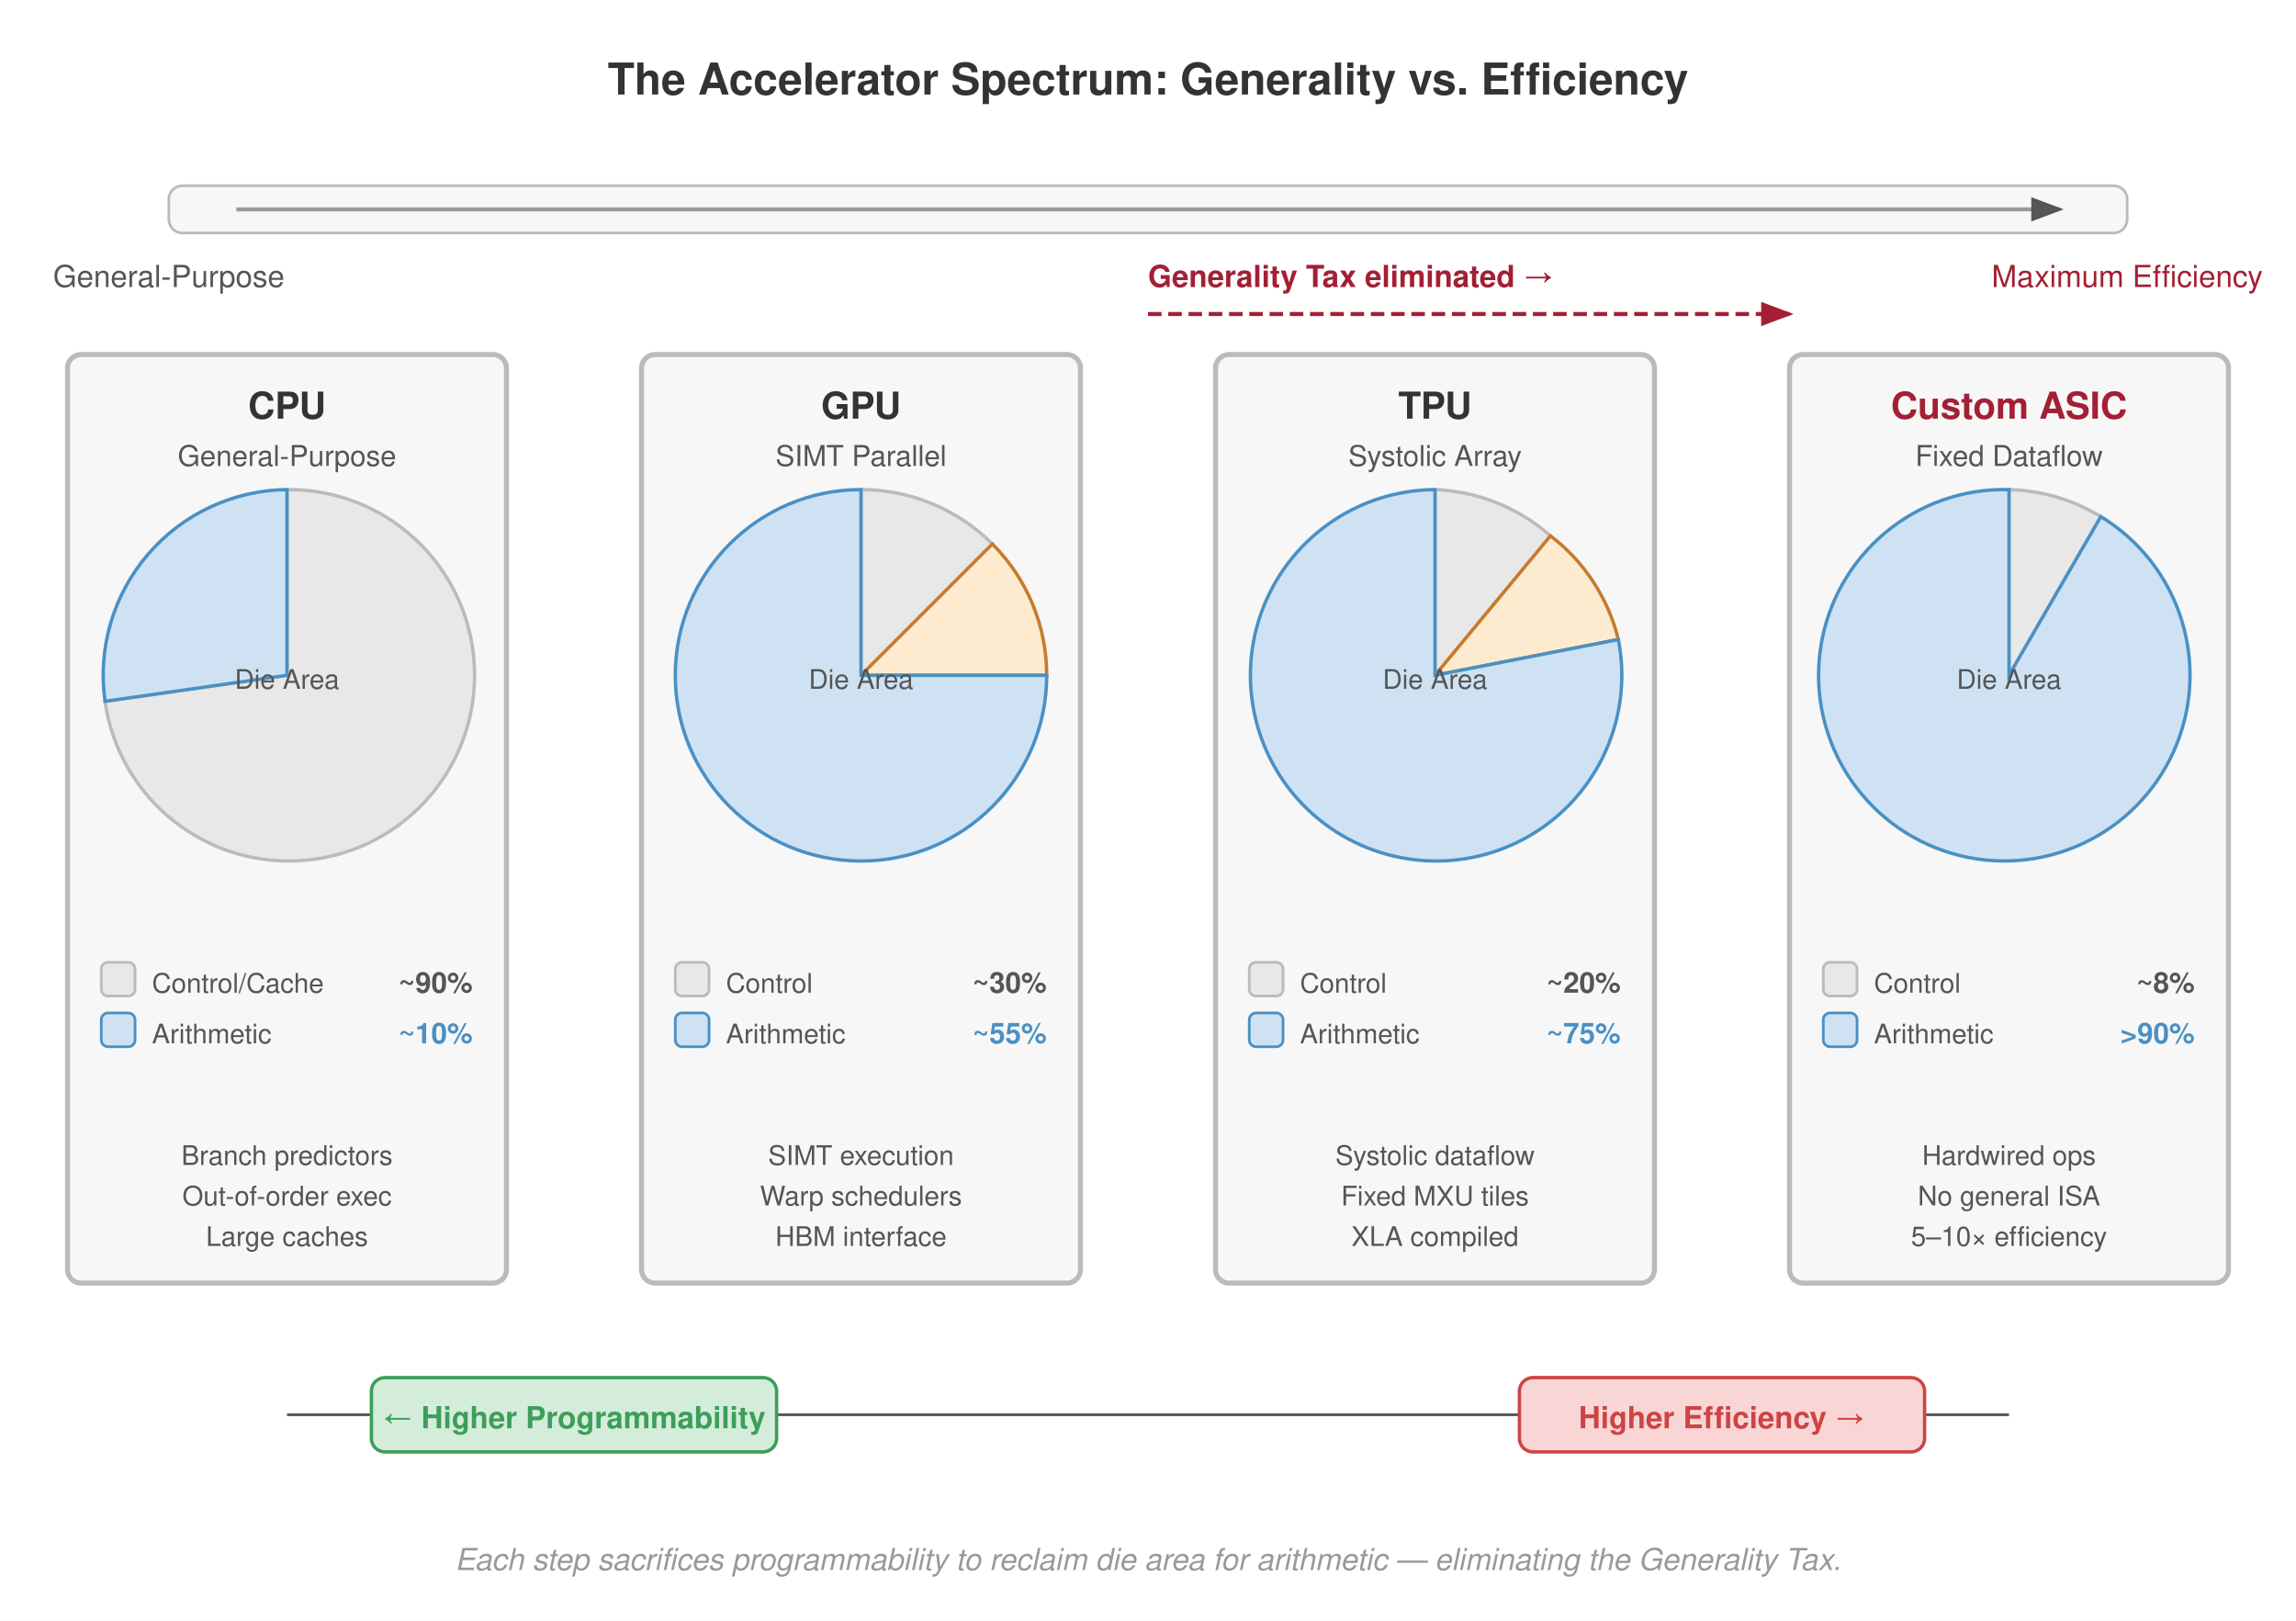
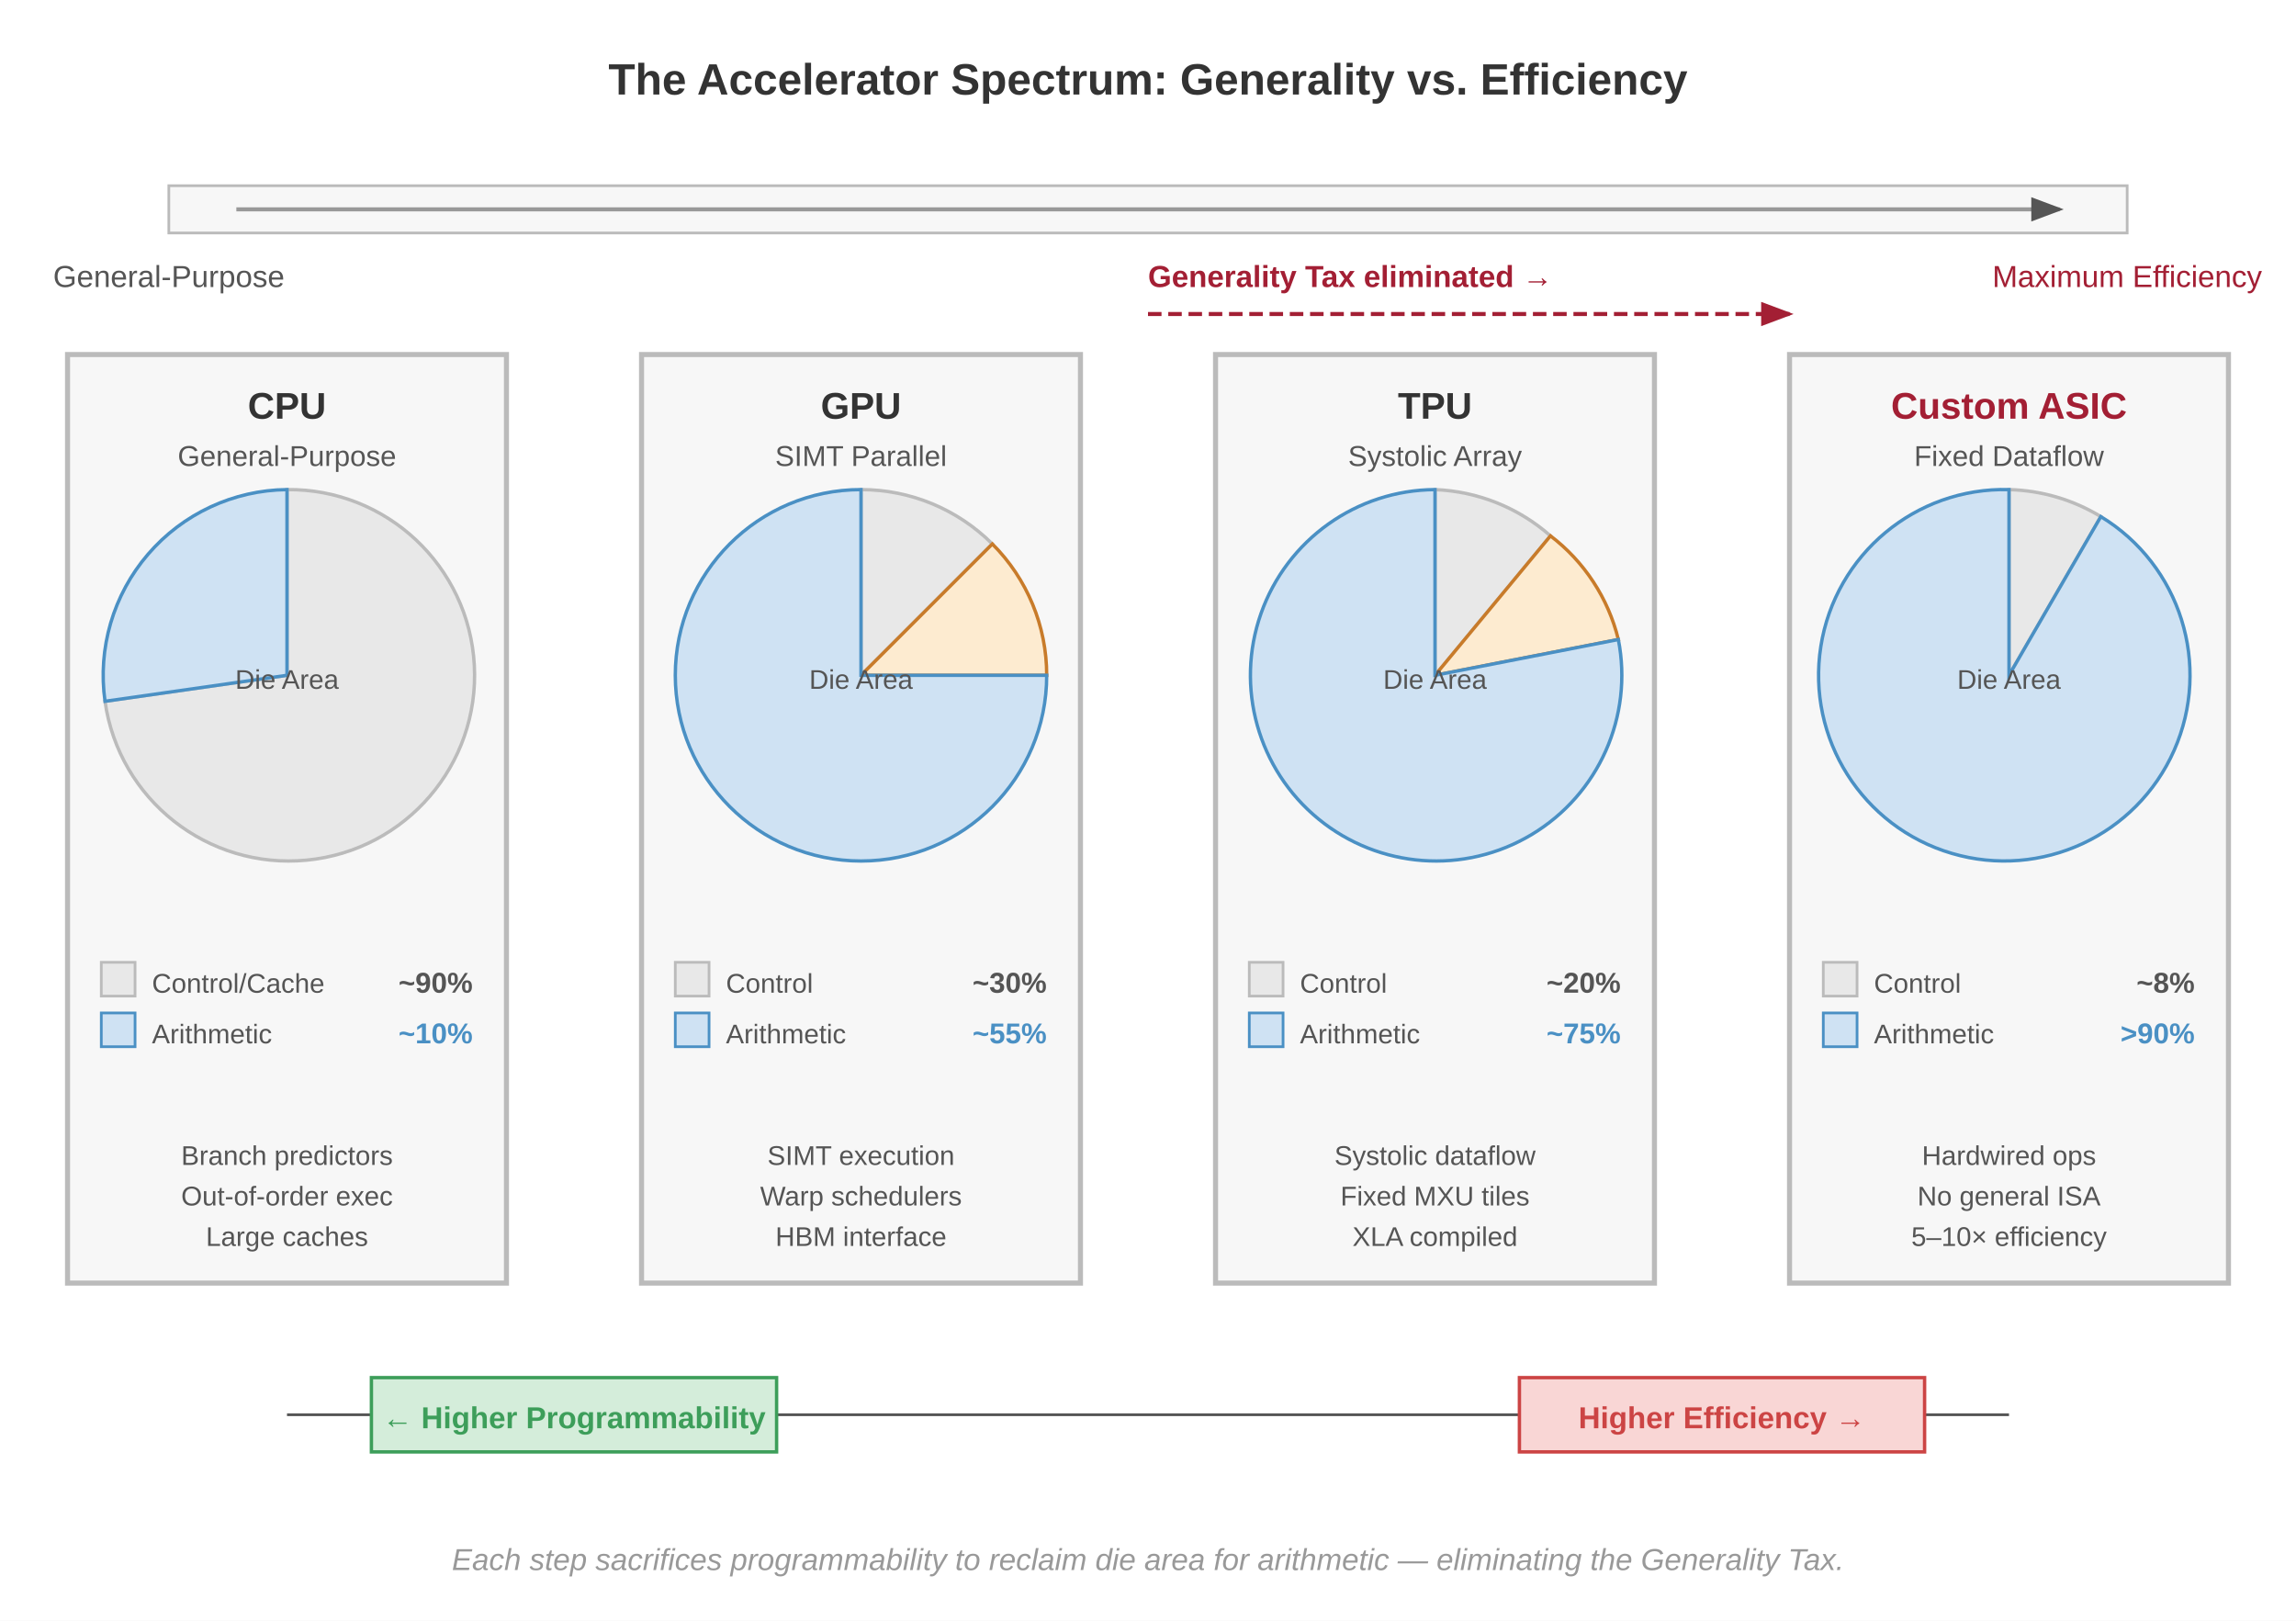
- <svg xmlns="http://www.w3.org/2000/svg" viewBox="0 0 680 480" font-family="Helvetica Neue, Helvetica, Arial, sans-serif">
+ <svg xmlns="http://www.w3.org/2000/svg" font-family="Arial, Helvetica, sans-serif" viewBox="0 0 680 480">
  <rect width="680" height="480" fill="#fff" />
  <defs>
    <marker id="arrow" markerWidth="8" markerHeight="6" refX="7" refY="3" orient="auto">
      <path d="M0,0 L8,3 L0,6 Z" fill="#555" />
    </marker>
    <marker id="arrow-red" markerWidth="8" markerHeight="6" refX="7" refY="3" orient="auto">
      <path d="M0,0 L8,3 L0,6 Z" fill="#a31f34" />
    </marker>
    <marker id="arrow-green" markerWidth="8" markerHeight="6" refX="7" refY="3" orient="auto">
      <path d="M0,0 L8,3 L0,6 Z" fill="#3d9e5a" />
    </marker>
  </defs>
  <text x="340" y="28" text-anchor="middle" font-size="13" font-weight="700" fill="#333">The Accelerator Spectrum: Generality vs. Efficiency</text>
-   <rect x="50" y="55" width="580" height="14" fill="#f7f7f7" stroke="#bbb" stroke-width="0.8" rx="4" />
+   <rect x="50" y="55" width="580" height="14" fill="#f7f7f7" stroke="#bbb" stroke-width="0.8" />
  <line x1="70" y1="62" x2="610" y2="62" stroke="#999" stroke-width="1.2" marker-end="url(#arrow)" />
  <text x="50" y="85" text-anchor="middle" font-size="9" fill="#555">General-Purpose</text>
  <text x="630" y="85" text-anchor="middle" font-size="9" fill="#a31f34">Maximum Efficiency</text>
  <line x1="340" y1="93" x2="530" y2="93" stroke="#a31f34" stroke-width="1.2" stroke-dasharray="4,2" marker-end="url(#arrow-red)" />
  <text x="340" y="85" text-anchor="start" font-size="9" font-weight="700" fill="#a31f34">Generality Tax eliminated →</text>
-   <rect x="20" y="105" width="130" height="275" fill="#f7f7f7" stroke="#bbb" stroke-width="1.5" rx="4" />
+   <rect x="20" y="105" width="130" height="275" fill="#f7f7f7" stroke="#bbb" stroke-width="1.5" />
  <text x="85" y="124" text-anchor="middle" font-size="11" font-weight="700" fill="#333">CPU</text>
  <text x="85" y="138" text-anchor="middle" font-size="8.5" fill="#555">General-Purpose</text>
  <g transform="translate(85,200)">
    <path d="M0,0 L0,-55 A55,55 0 1,1 -53.9,7.7 Z" fill="#e8e8e8" stroke="#bbb" stroke-width="1" />
    <path d="M0,0 L-53.9,7.7 A55,55 0 0,1 0,-55 Z" fill="#cfe2f3" stroke="#4a90c4" stroke-width="1" />
    <text x="0" y="4" text-anchor="middle" font-size="8" fill="#555">Die Area</text>
  </g>
-   <rect x="30" y="285" width="10" height="10" fill="#e8e8e8" stroke="#bbb" stroke-width="0.8" rx="2" />
+   <rect x="30" y="285" width="10" height="10" fill="#e8e8e8" stroke="#bbb" stroke-width="0.8" />
  <text x="45" y="294" font-size="8" fill="#555">Control/Cache</text>
  <text x="140" y="294" text-anchor="end" font-size="8.5" font-weight="700" fill="#555">~90%</text>
-   <rect x="30" y="300" width="10" height="10" fill="#cfe2f3" stroke="#4a90c4" stroke-width="0.8" rx="2" />
+   <rect x="30" y="300" width="10" height="10" fill="#cfe2f3" stroke="#4a90c4" stroke-width="0.8" />
  <text x="45" y="309" font-size="8" fill="#555">Arithmetic</text>
  <text x="140" y="309" text-anchor="end" font-size="8.5" font-weight="700" fill="#4a90c4">~10%</text>
  <text x="85" y="345" text-anchor="middle" font-size="8" fill="#555">Branch predictors</text>
  <text x="85" y="357" text-anchor="middle" font-size="8" fill="#555">Out-of-order exec</text>
  <text x="85" y="369" text-anchor="middle" font-size="8" fill="#555">Large caches</text>
-   <rect x="190" y="105" width="130" height="275" fill="#f7f7f7" stroke="#bbb" stroke-width="1.5" rx="4" />
+   <rect x="190" y="105" width="130" height="275" fill="#f7f7f7" stroke="#bbb" stroke-width="1.5" />
  <text x="255" y="124" text-anchor="middle" font-size="11" font-weight="700" fill="#333">GPU</text>
  <text x="255" y="138" text-anchor="middle" font-size="8.5" fill="#555">SIMT Parallel</text>
  <g transform="translate(255,200)">
    <path d="M0,0 L0,-55 A55,55 0 0,1 38.9,-38.9 Z" fill="#e8e8e8" stroke="#bbb" stroke-width="1" />
    <path d="M0,0 L38.9,-38.9 A55,55 0 0,1 55,0 Z" fill="#fdebd0" stroke="#c87b2a" stroke-width="1" />
    <path d="M0,0 L55,0 A55,55 0 1,1 0,-55 Z" fill="#cfe2f3" stroke="#4a90c4" stroke-width="1" />
    <text x="0" y="4" text-anchor="middle" font-size="8" fill="#555">Die Area</text>
  </g>
-   <rect x="200" y="285" width="10" height="10" fill="#e8e8e8" stroke="#bbb" stroke-width="0.8" rx="2" />
+   <rect x="200" y="285" width="10" height="10" fill="#e8e8e8" stroke="#bbb" stroke-width="0.8" />
  <text x="215" y="294" font-size="8" fill="#555">Control</text>
  <text x="310" y="294" text-anchor="end" font-size="8.5" font-weight="700" fill="#555">~30%</text>
-   <rect x="200" y="300" width="10" height="10" fill="#cfe2f3" stroke="#4a90c4" stroke-width="0.8" rx="2" />
+   <rect x="200" y="300" width="10" height="10" fill="#cfe2f3" stroke="#4a90c4" stroke-width="0.8" />
  <text x="215" y="309" font-size="8" fill="#555">Arithmetic</text>
  <text x="310" y="309" text-anchor="end" font-size="8.5" font-weight="700" fill="#4a90c4">~55%</text>
  <text x="255" y="345" text-anchor="middle" font-size="8" fill="#555">SIMT execution</text>
  <text x="255" y="357" text-anchor="middle" font-size="8" fill="#555">Warp schedulers</text>
  <text x="255" y="369" text-anchor="middle" font-size="8" fill="#555">HBM interface</text>
-   <rect x="360" y="105" width="130" height="275" fill="#f7f7f7" stroke="#bbb" stroke-width="1.5" rx="4" />
+   <rect x="360" y="105" width="130" height="275" fill="#f7f7f7" stroke="#bbb" stroke-width="1.5" />
  <text x="425" y="124" text-anchor="middle" font-size="11" font-weight="700" fill="#333">TPU</text>
  <text x="425" y="138" text-anchor="middle" font-size="8.5" fill="#555">Systolic Array</text>
  <g transform="translate(425,200)">
    <path d="M0,0 L0,-55 A55,55 0 0,1 34.2,-41.3 Z" fill="#e8e8e8" stroke="#bbb" stroke-width="1" />
    <path d="M0,0 L34.2,-41.3 A55,55 0 0,1 54.3,-10.6 Z" fill="#fdebd0" stroke="#c87b2a" stroke-width="1" />
    <path d="M0,0 L54.3,-10.6 A55,55 0 1,1 0,-55 Z" fill="#cfe2f3" stroke="#4a90c4" stroke-width="1" />
    <text x="0" y="4" text-anchor="middle" font-size="8" fill="#555">Die Area</text>
  </g>
-   <rect x="370" y="285" width="10" height="10" fill="#e8e8e8" stroke="#bbb" stroke-width="0.8" rx="2" />
+   <rect x="370" y="285" width="10" height="10" fill="#e8e8e8" stroke="#bbb" stroke-width="0.8" />
  <text x="385" y="294" font-size="8" fill="#555">Control</text>
  <text x="480" y="294" text-anchor="end" font-size="8.5" font-weight="700" fill="#555">~20%</text>
-   <rect x="370" y="300" width="10" height="10" fill="#cfe2f3" stroke="#4a90c4" stroke-width="0.8" rx="2" />
+   <rect x="370" y="300" width="10" height="10" fill="#cfe2f3" stroke="#4a90c4" stroke-width="0.8" />
  <text x="385" y="309" font-size="8" fill="#555">Arithmetic</text>
  <text x="480" y="309" text-anchor="end" font-size="8.5" font-weight="700" fill="#4a90c4">~75%</text>
  <text x="425" y="345" text-anchor="middle" font-size="8" fill="#555">Systolic dataflow</text>
  <text x="425" y="357" text-anchor="middle" font-size="8" fill="#555">Fixed MXU tiles</text>
  <text x="425" y="369" text-anchor="middle" font-size="8" fill="#555">XLA compiled</text>
-   <rect x="530" y="105" width="130" height="275" fill="#f7f7f7" stroke="#bbb" stroke-width="1.5" rx="4" />
+   <rect x="530" y="105" width="130" height="275" fill="#f7f7f7" stroke="#bbb" stroke-width="1.5" />
  <text x="595" y="124" text-anchor="middle" font-size="11" font-weight="700" fill="#a31f34">Custom ASIC</text>
  <text x="595" y="138" text-anchor="middle" font-size="8.5" fill="#555">Fixed Dataflow</text>
  <g transform="translate(595,200)">
    <path d="M0,0 L0,-55 A55,55 0 0,1 27.2,-47.0 Z" fill="#e8e8e8" stroke="#bbb" stroke-width="1" />
    <path d="M0,0 L27.2,-47.0 A55,55 0 1,1 0,-55 Z" fill="#cfe2f3" stroke="#4a90c4" stroke-width="1" />
    <text x="0" y="4" text-anchor="middle" font-size="8" fill="#555">Die Area</text>
  </g>
-   <rect x="540" y="285" width="10" height="10" fill="#e8e8e8" stroke="#bbb" stroke-width="0.8" rx="2" />
+   <rect x="540" y="285" width="10" height="10" fill="#e8e8e8" stroke="#bbb" stroke-width="0.8" />
  <text x="555" y="294" font-size="8" fill="#555">Control</text>
  <text x="650" y="294" text-anchor="end" font-size="8.5" font-weight="700" fill="#555">~8%</text>
-   <rect x="540" y="300" width="10" height="10" fill="#cfe2f3" stroke="#4a90c4" stroke-width="0.8" rx="2" />
+   <rect x="540" y="300" width="10" height="10" fill="#cfe2f3" stroke="#4a90c4" stroke-width="0.8" />
  <text x="555" y="309" font-size="8" fill="#555">Arithmetic</text>
  <text x="650" y="309" text-anchor="end" font-size="8.5" font-weight="700" fill="#4a90c4">&gt;90%</text>
  <text x="595" y="345" text-anchor="middle" font-size="8" fill="#555">Hardwired ops</text>
  <text x="595" y="357" text-anchor="middle" font-size="8" fill="#555">No general ISA</text>
  <text x="595" y="369" text-anchor="middle" font-size="8" fill="#555">5–10× efficiency</text>
  <line x1="85" y1="419" x2="595" y2="419" stroke="#555" stroke-width="0.8" />
-   <rect x="110" y="408" width="120" height="22" fill="#d4edda" stroke="#3d9e5a" stroke-width="1" rx="4" />
+   <rect x="110" y="408" width="120" height="22" fill="#d4edda" stroke="#3d9e5a" stroke-width="1" />
  <text x="170" y="423" text-anchor="middle" font-size="9" font-weight="700" fill="#3d9e5a">← Higher Programmability</text>
-   <rect x="450" y="408" width="120" height="22" fill="#f9d6d5" stroke="#c44" stroke-width="1" rx="4" />
+   <rect x="450" y="408" width="120" height="22" fill="#f9d6d5" stroke="#c44" stroke-width="1" />
  <text x="510" y="423" text-anchor="middle" font-size="9" font-weight="700" fill="#c44">Higher Efficiency →</text>
  <text x="340" y="465" text-anchor="middle" font-size="9" fill="#999" font-style="italic">Each step sacrifices programmability to reclaim die area for arithmetic — eliminating the Generality Tax.</text>
</svg>
